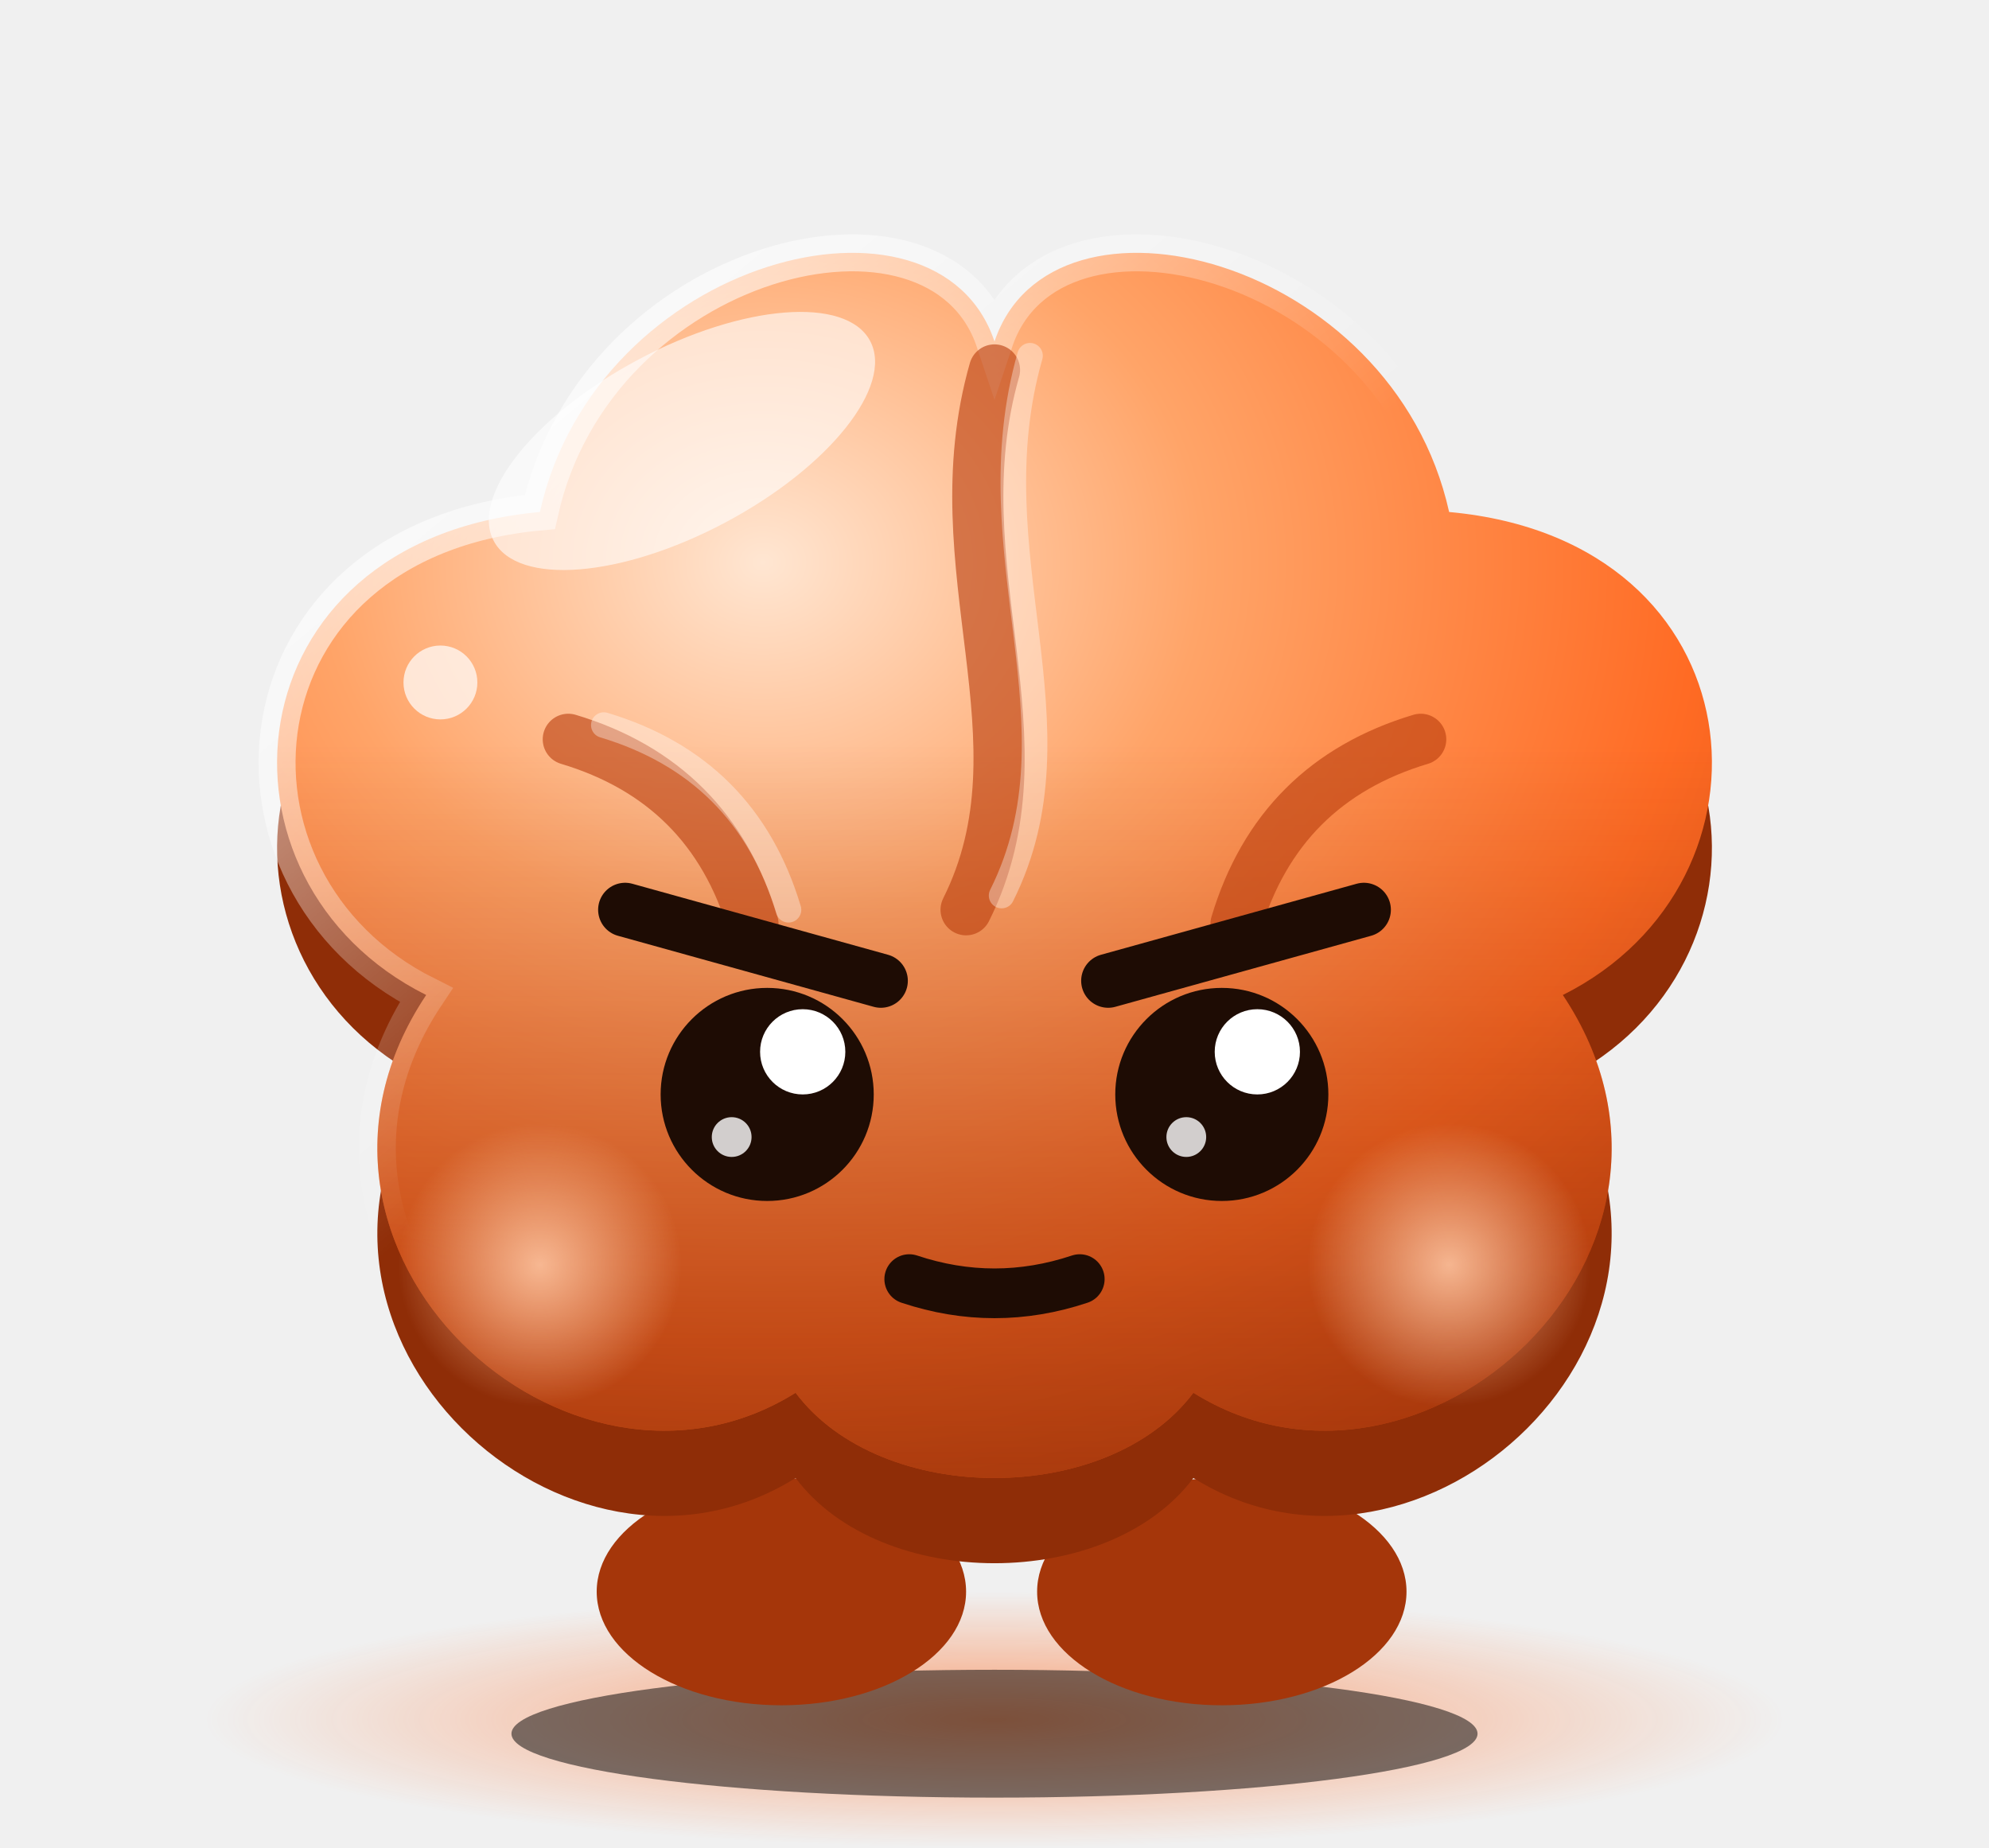
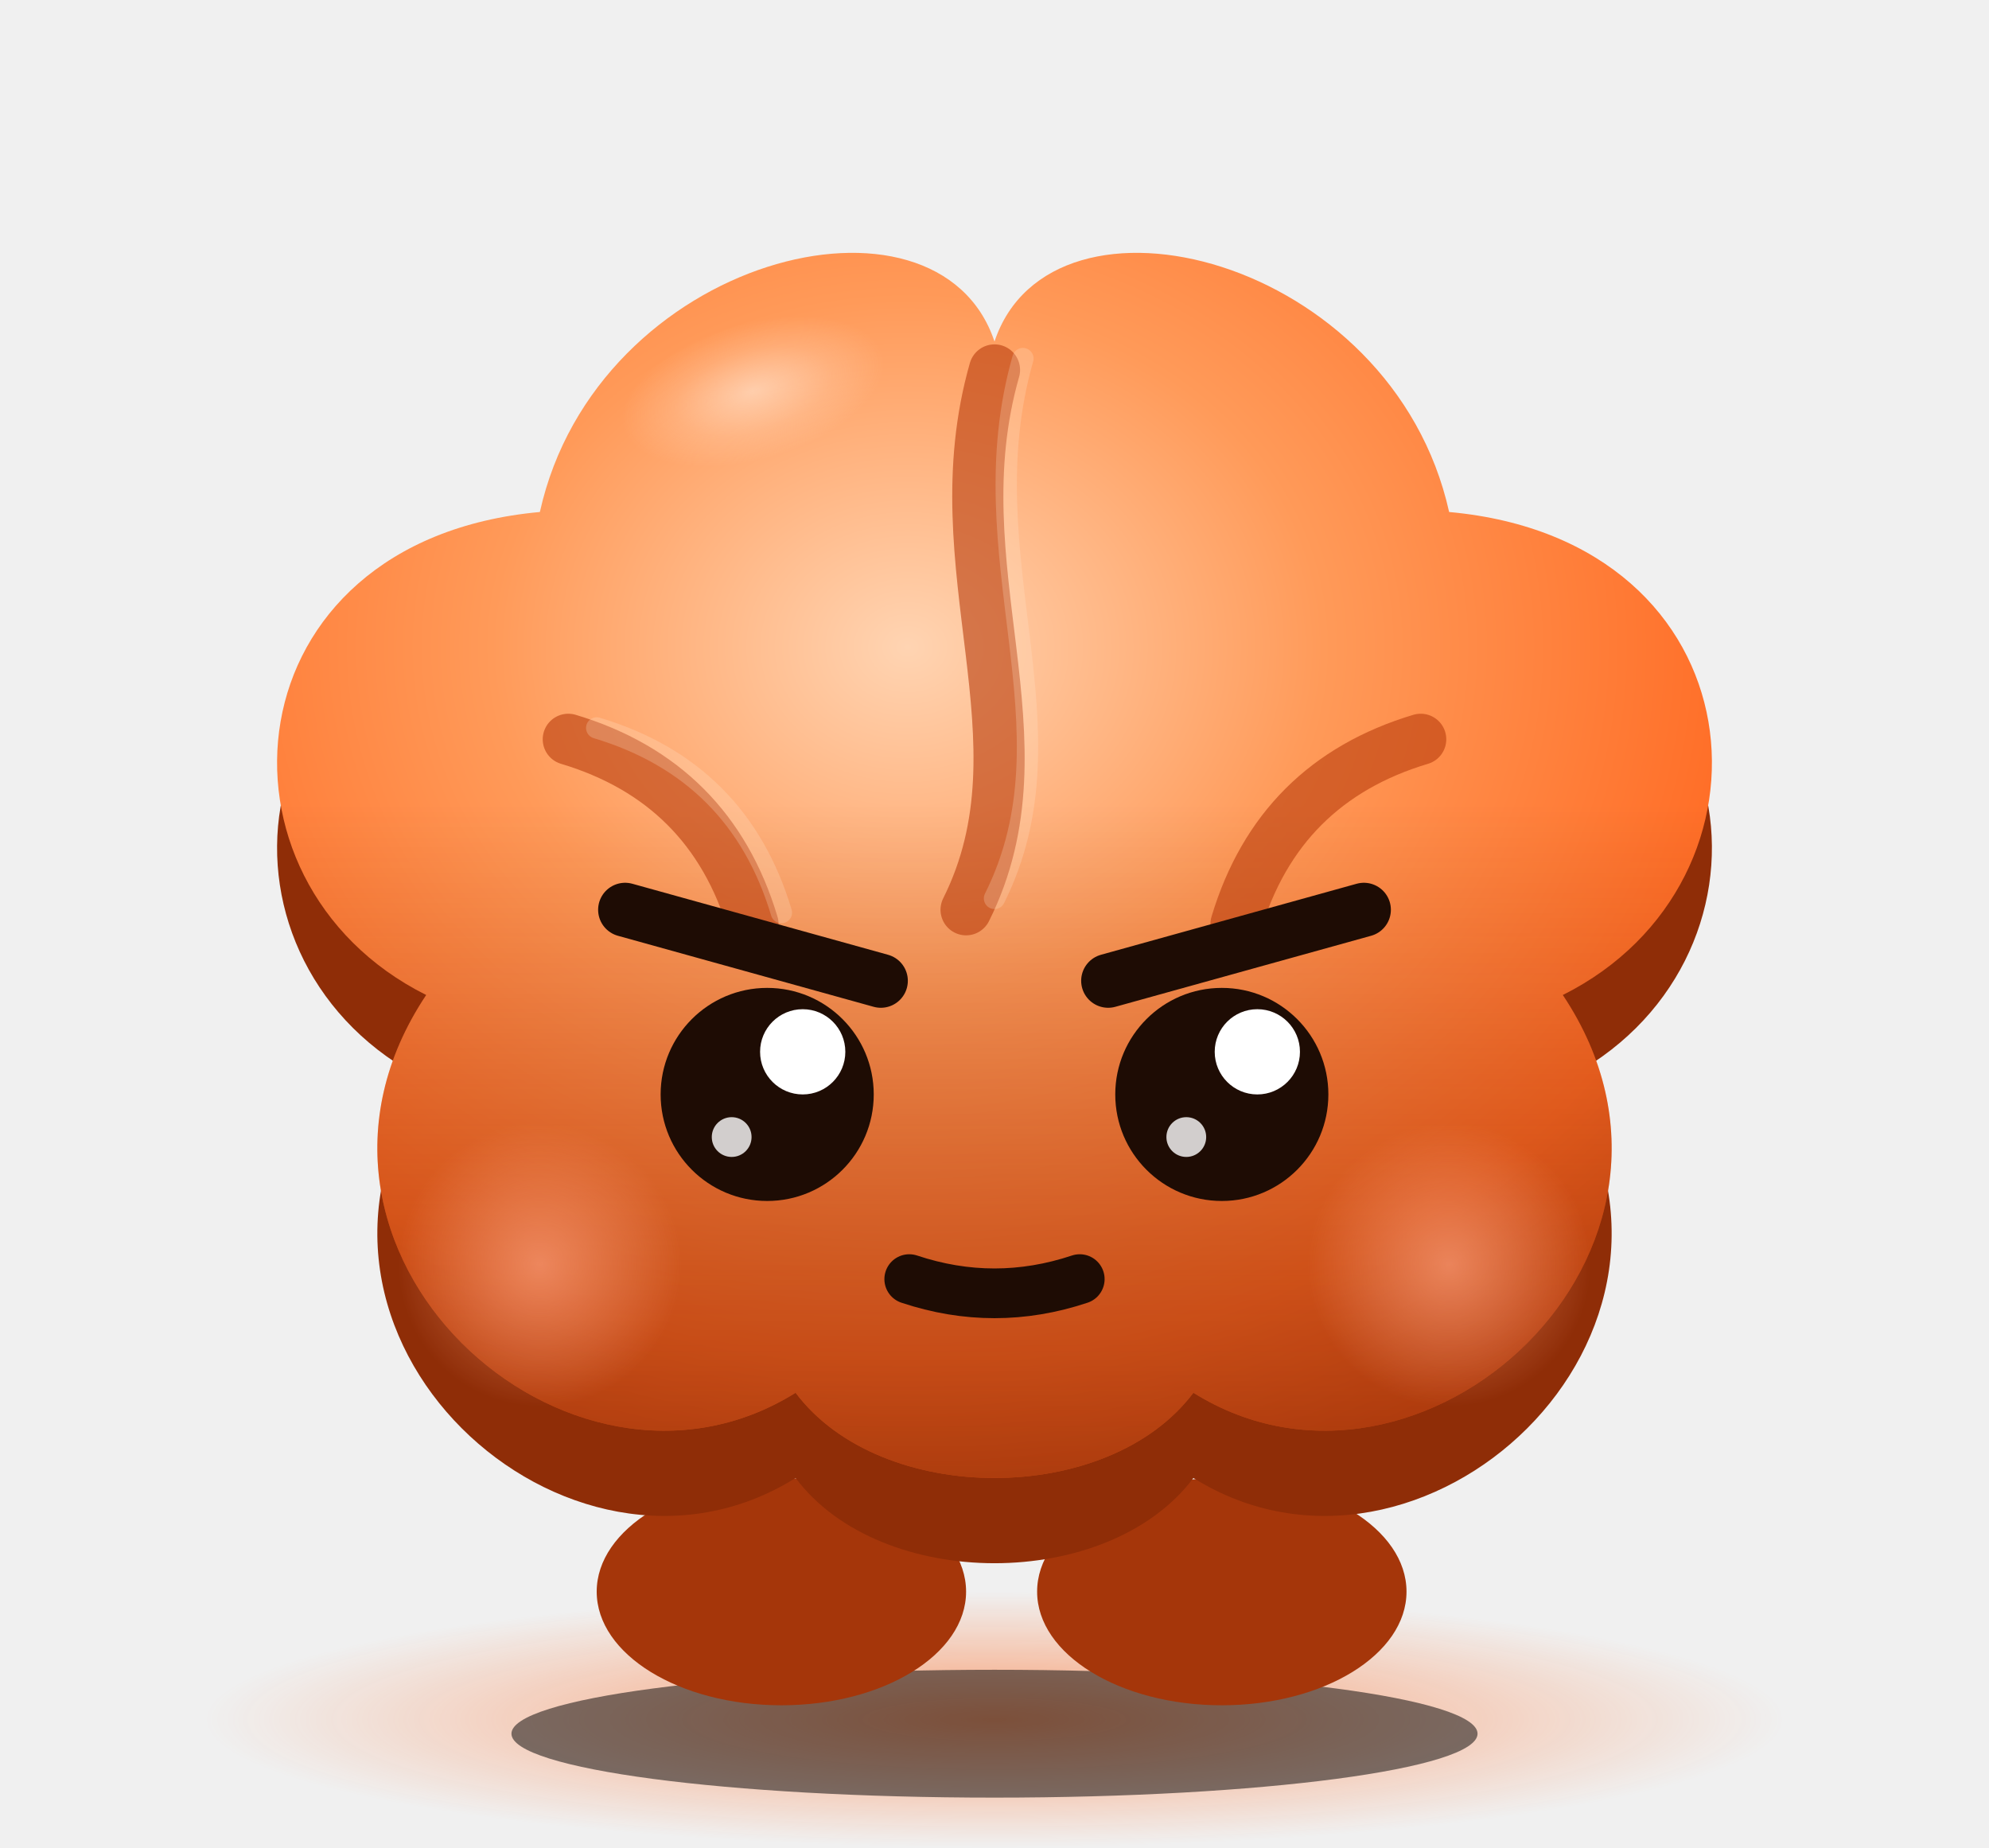
<svg xmlns="http://www.w3.org/2000/svg" viewBox="0 0 140 130" width="240" height="223" aria-hidden="true">
  <defs>
-     <radialGradient id="axfocused" cx=".34" cy=".25" r=".95">
-       <stop offset="0" stop-color="#FFE6D2" />
-       <stop offset=".32" stop-color="#FFA468" />
-       <stop offset=".68" stop-color="#FF6B24" />
+     <clipPath id="clfocused">
+       <path d="M30 70C14 62 16 38 38 36C42 18 66 12 70 24C74 12 98 18 102 36C124 38 126 62 110 70C122 88 100 108 84 98C78 106 62 106 56 98C40 108 18 88 30 70Z" />
+     </clipPath>
+     <radialGradient id="axfocused" cx=".44" cy=".32" r=".82">
+       <stop offset="0" stop-color="#FFD4B2" />
+       <stop offset=".35" stop-color="#FF9A59" />
+       <stop offset=".72" stop-color="#FF6B24" />
      <stop offset="1" stop-color="#C9420C" />
    </radialGradient>
-     <linearGradient id="sxfocused" x1="0" y1=".4" x2="0" y2="1">
+     <linearGradient id="sxfocused" x1="0" y1=".45" x2="0" y2="1">
      <stop offset="0" stop-color="#7A2204" stop-opacity="0" />
-       <stop offset="1" stop-color="#7A2204" stop-opacity=".55" />
+       <stop offset="1" stop-color="#7A2204" stop-opacity=".52" />
    </linearGradient>
-     <linearGradient id="rxfocused" x1="0" y1="0" x2="1" y2="1">
-       <stop offset="0" stop-color="#fff" stop-opacity=".9" />
-       <stop offset=".45" stop-color="#fff" stop-opacity="0" />
-     </linearGradient>
+     <radialGradient id="gxfocused">
+       <stop offset="0" stop-color="#FFF4EA" stop-opacity=".52" />
+       <stop offset=".6" stop-color="#FFF4EA" stop-opacity=".16" />
+       <stop offset="1" stop-color="#FFF4EA" stop-opacity="0" />
+     </radialGradient>
    <radialGradient id="cxfocused">
-       <stop offset="0" stop-color="#FFC9A6" stop-opacity=".85" />
-       <stop offset="1" stop-color="#FFC9A6" stop-opacity="0" />
+       <stop offset="0" stop-color="#FFA685" stop-opacity=".62" />
+       <stop offset="1" stop-color="#FFA685" stop-opacity="0" />
    </radialGradient>
    <radialGradient id="kxfocused">
      <stop offset="0" stop-color="#FF6B24" stop-opacity=".6" />
      <stop offset="1" stop-color="#FF6B24" stop-opacity="0" />
    </radialGradient>
  </defs>
  <ellipse cx="70" cy="121" rx="56" ry="9" fill="url(#kxfocused)" />
  <ellipse cx="70" cy="122" rx="34" ry="4.5" fill="#000" opacity=".5" />
  <g class="mb">
    <ellipse cx="55" cy="112" rx="13" ry="8" fill="#A5360A" />
    <ellipse cx="86" cy="112" rx="13" ry="8" fill="#A5360A" />
    <path d="M30 70C14 62 16 38 38 36C42 18 66 12 70 24C74 12 98 18 102 36C124 38 126 62 110 70C122 88 100 108 84 98C78 106 62 106 56 98C40 108 18 88 30 70Z" fill="#8F2D07" transform="translate(0,6)" />
    <path d="M30 70C14 62 16 38 38 36C42 18 66 12 70 24C74 12 98 18 102 36C124 38 126 62 110 70C122 88 100 108 84 98C78 106 62 106 56 98C40 108 18 88 30 70Z" fill="url(#axfocused)" />
    <path d="M30 70C14 62 16 38 38 36C42 18 66 12 70 24C74 12 98 18 102 36C124 38 126 62 110 70C122 88 100 108 84 98C78 106 62 106 56 98C40 108 18 88 30 70Z" fill="url(#sxfocused)" />
-     <path d="M30 70C14 62 16 38 38 36C42 18 66 12 70 24C74 12 98 18 102 36C124 38 126 62 110 70C122 88 100 108 84 98C78 106 62 106 56 98C40 108 18 88 30 70Z" fill="none" stroke="url(#rxfocused)" stroke-width="2.6" />
-     <g stroke-linecap="round" fill="none">
-       <g stroke="#B93C0C" stroke-width="3.6" opacity=".6">
-         <path d="M70 26C66 40 74 52 68 64" />
-         <path d="M40 52q10 3 13 13" />
-         <path d="M100 52q-10 3-13 13" />
-       </g>
-       <g stroke="#fff" stroke-width="1.8" opacity=".35" transform="translate(2.5,-1)">
-         <path d="M70 26C66 40 74 52 68 64" />
-         <path d="M40 52q10 3 13 13" />
+     <g clip-path="url(#clfocused)">
+       <ellipse cx="53" cy="27.5" rx="9.5" ry="4.8" transform="rotate(-16 53 27.5)" fill="url(#gxfocused)" />
+       <g stroke-linecap="round" fill="none">
+         <g stroke="#B93C0C" stroke-width="3.6" opacity=".6">
+           <path d="M70 26C66 40 74 52 68 64" />
+           <path d="M40 52q10 3 13 13" />
+           <path d="M100 52q-10 3-13 13" />
+         </g>
+         <g stroke="#FFE4CE" stroke-width="1.5" opacity=".24" transform="translate(2,-0.8)">
+           <path d="M70 26C66 40 74 52 68 64" />
+           <path d="M40 52q10 3 13 13" />
+         </g>
      </g>
    </g>
-     <ellipse cx="48" cy="31" rx="15" ry="6.5" transform="rotate(-28 48 31)" fill="#fff" opacity=".6" />
-     <circle cx="31" cy="48" r="2.6" fill="#fff" opacity=".7" />
    <circle cx="38" cy="89" r="10" fill="url(#cxfocused)" />
    <circle cx="102" cy="89" r="10" fill="url(#cxfocused)" />
    <g class="eye">
      <circle cx="54" cy="77" r="7.5" fill="#1E0C04" />
      <circle cx="56.5" cy="74" r="3" fill="#fff" />
      <circle cx="51.5" cy="80" r="1.4" fill="#fff" opacity=".8" />
      <circle cx="86" cy="77" r="7.5" fill="#1E0C04" />
      <circle cx="88.5" cy="74" r="3" fill="#fff" />
      <circle cx="83.5" cy="80" r="1.4" fill="#fff" opacity=".8" />
    </g>
    <path d="M44 64l18 5M96 64l-18 5" stroke="#1E0C04" stroke-width="3.8" stroke-linecap="round" />
    <path d="M64 90q6 2 12 0" stroke="#1E0C04" stroke-width="3.5" stroke-linecap="round" fill="none" />
  </g>
</svg>
